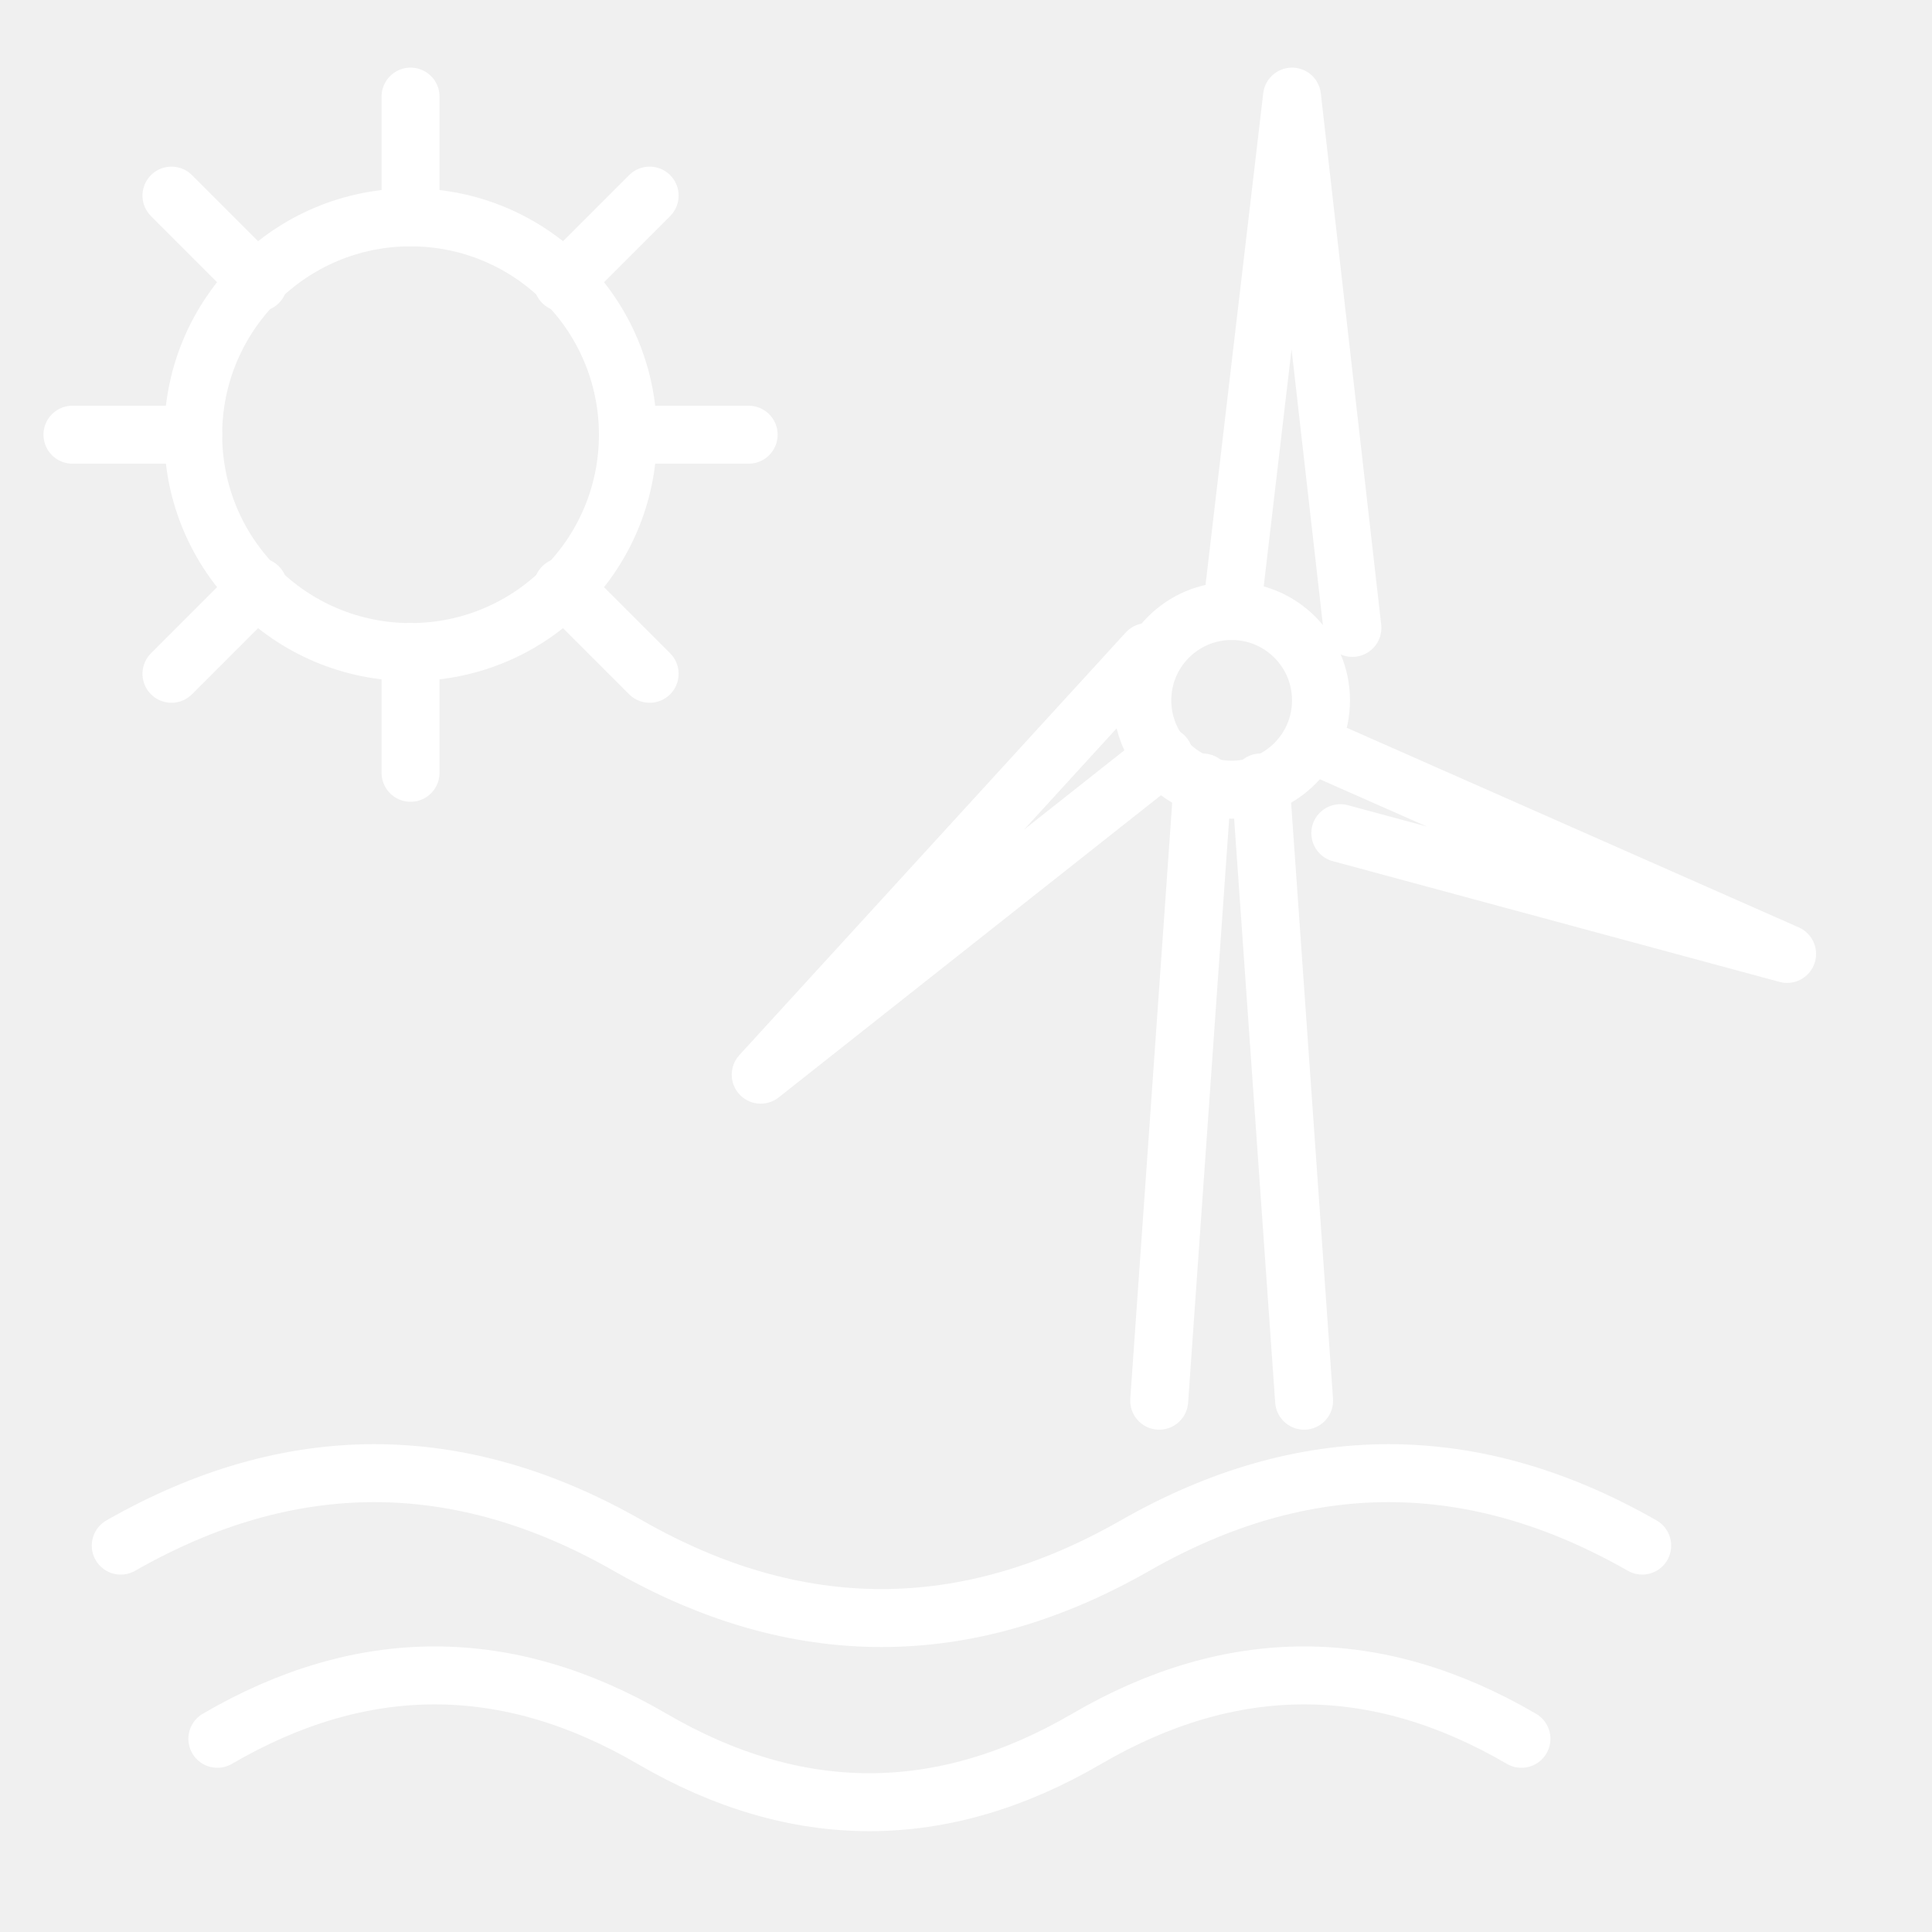
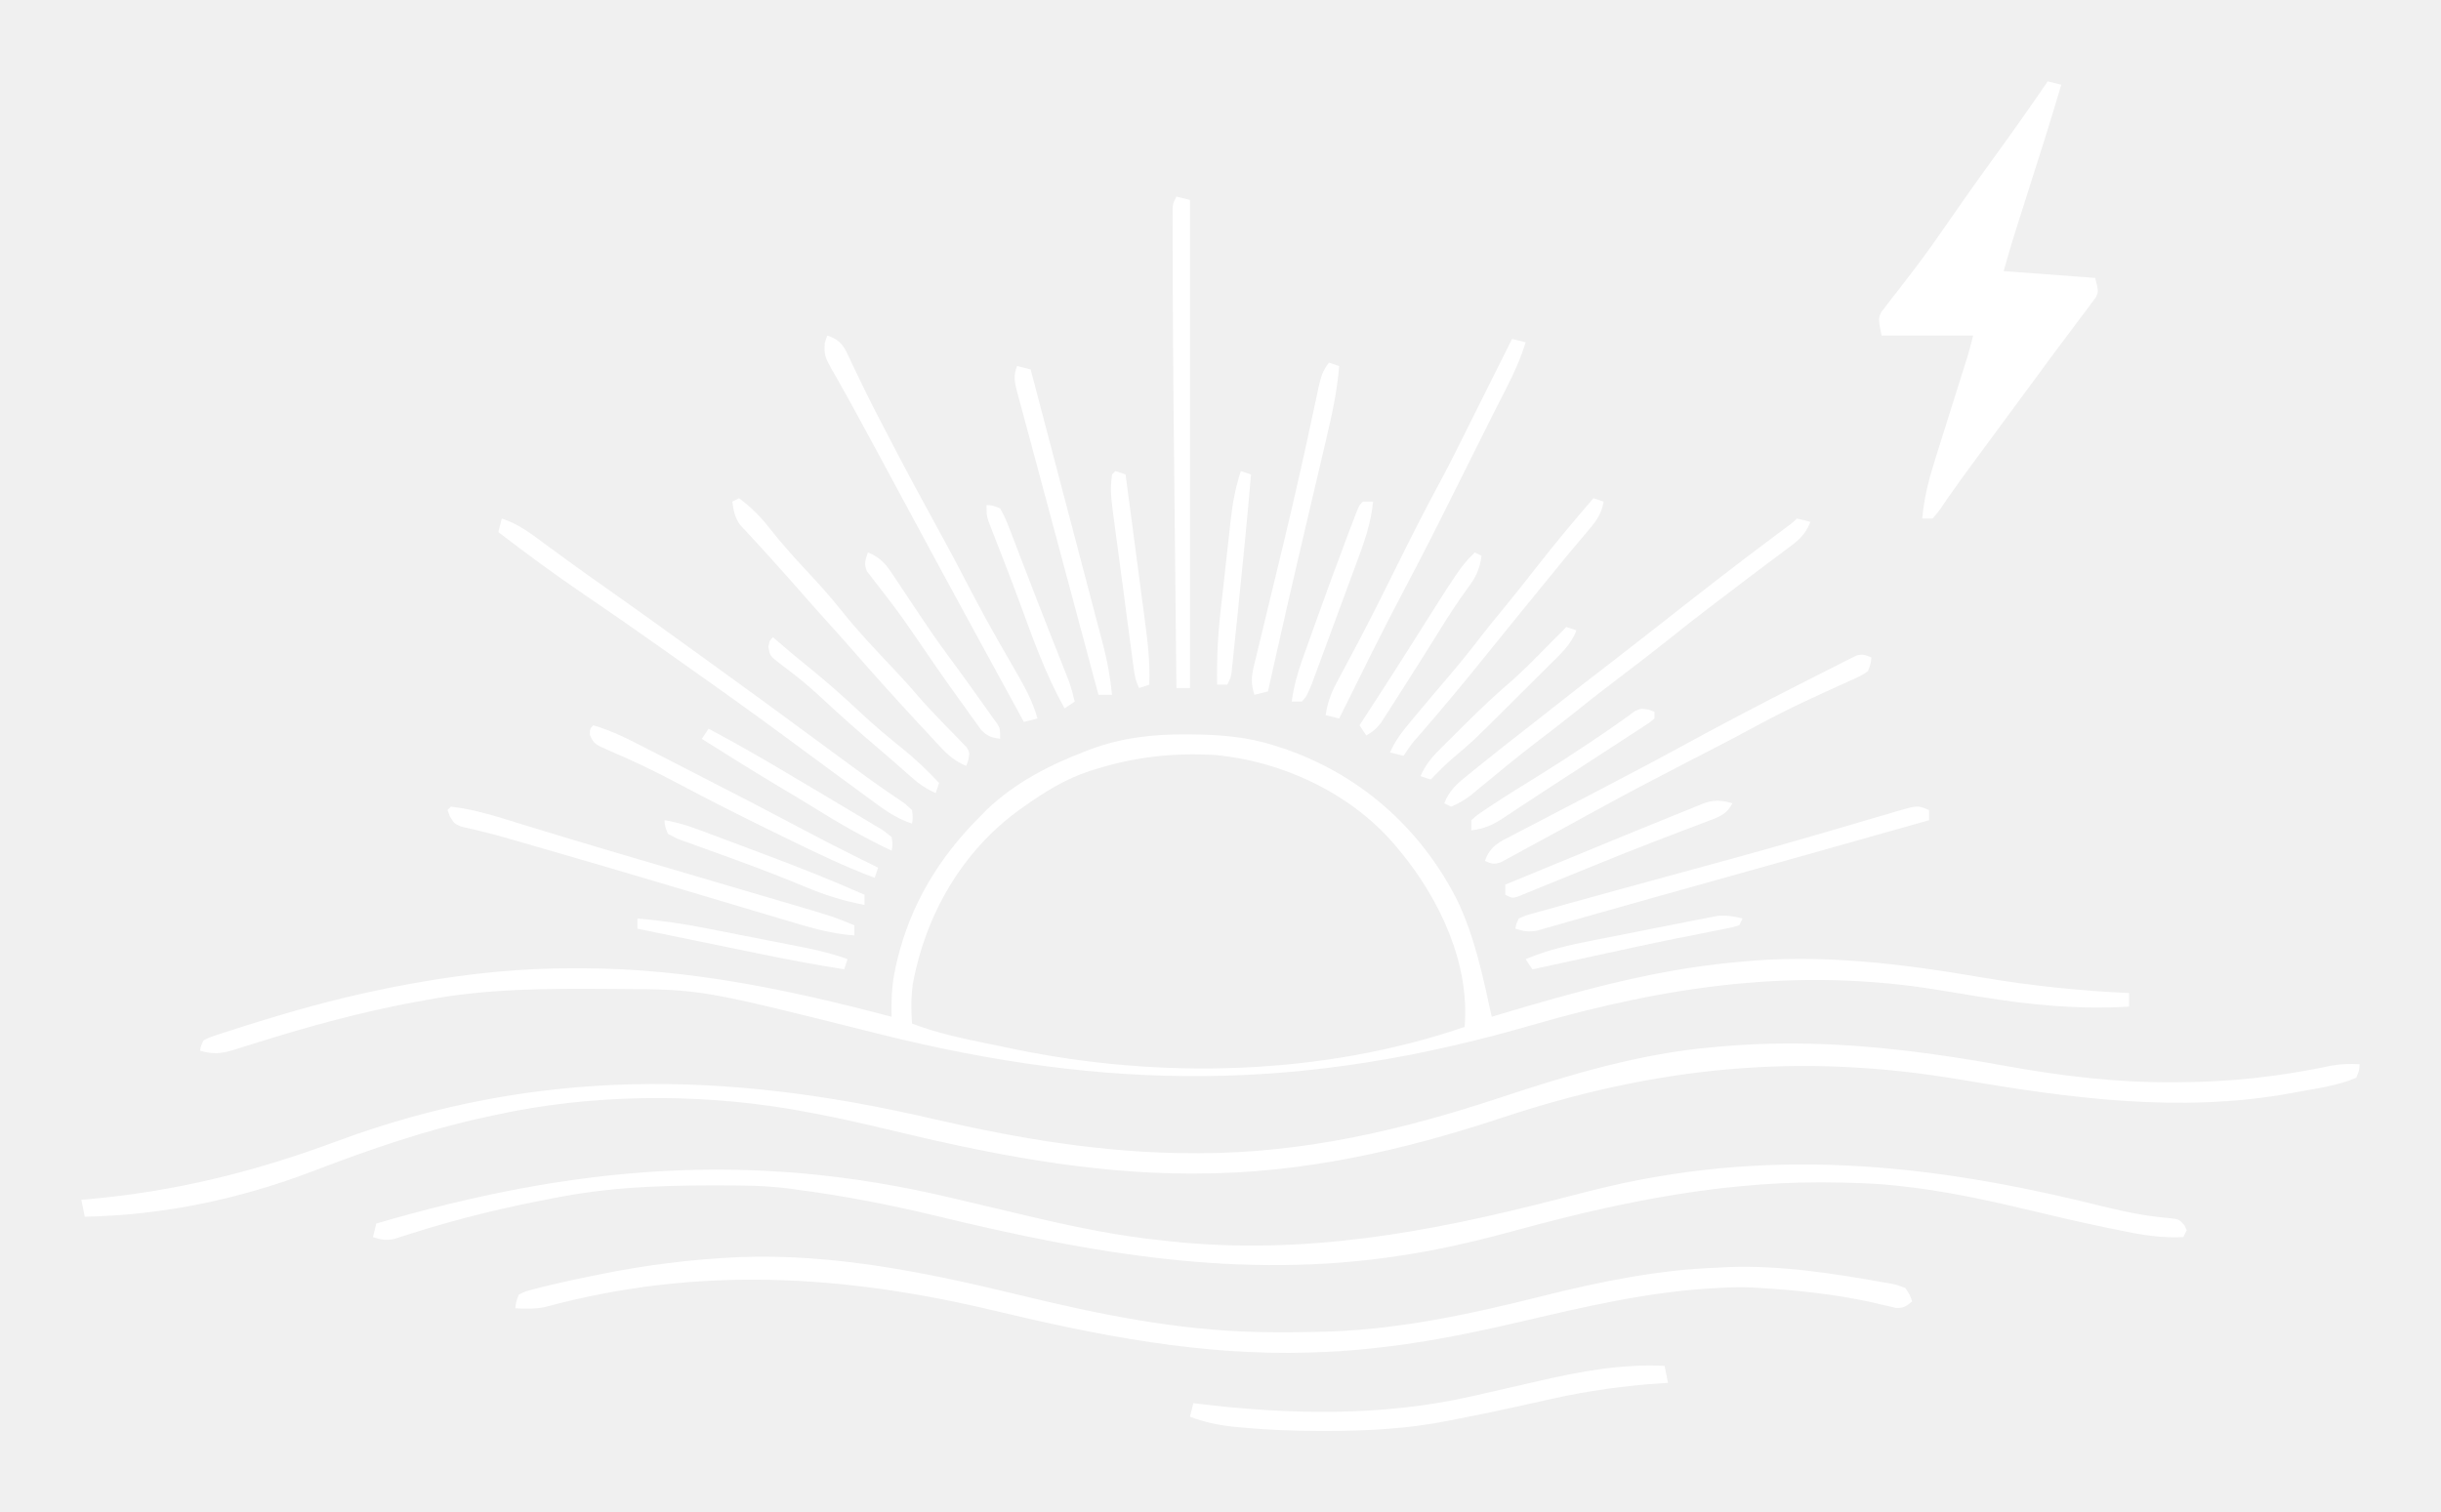
- <svg xmlns="http://www.w3.org/2000/svg" viewBox="10 10 80 80" role="img" aria-label="Sonne, Windrad und zwei Wellenlinien als Symbol für erneuerbare Energie">
-   <g fill="none" stroke="#ffffff" stroke-width="2.4" stroke-linecap="round" stroke-linejoin="round">
-     <circle cx="27" cy="28" r="9" />
-     <path d="M27 14v5M27 37v5M13 28h5M36 28h5M17.1 18.1l3.6 3.6M33.3 34.3l3.6 3.6M36.9 18.1l-3.6 3.6M20.7 34.3l-3.6 3.6" />
-     <circle cx="61" cy="39" r="3.7" />
-     <path d="M61 35.3L63.5 14 66 36M64.3 40.8L84 49.5 65.5 44.5M58.2 41.3L41.5 54.5 57.5 37" />
-     <path d="M59.8 42.4L58 68M62.2 42.4L64 68" />
-     <path d="M15 74c7-4 14-4 21 0s14 4 21 0 14-4 21 0M19 82c6-3.5 12-3.5 18 0s12 3.5 18 0 12-3.5 18 0" />
-   </g>
+ <svg xmlns="http://www.w3.org/2000/svg" version="1.1" width="720" height="446">
+   <path d="M0 0 C0.26 0 0.26 0 1.59 0.01 C10.1 0.06 18.11 0.69 26.25 3.31 C26.52 3.4 26.52 3.4 27.89 3.83 C50.87 11.36 69.1 27.32 80.02 48.82 C85.25 59.69 87.69 71.59 90.25 83.31 C90.95 83.1 91.65 82.89 92.38 82.67 C114.86 75.95 137.81 69.51 161.25 67.31 C161.78 67.26 162.31 67.2 162.86 67.15 C187.17 64.65 211.01 67.63 234.95 71.72 C249.36 74.17 263.66 75.63 278.25 76.31 C278.25 77.63 278.25 78.95 278.25 80.31 C263.35 81.21 249.22 79.83 234.5 77.44 C233.65 77.3 232.79 77.16 231.91 77.02 C228.57 76.48 225.22 75.93 221.88 75.38 C180.48 68.61 142.04 74.2 102.06 85.78 C34.3 105.41 -22.7 105.4 -91.05 88.23 C-142.82 75.24 -142.82 75.24 -167.07 75.11 C-167.5 75.11 -167.5 75.11 -169.66 75.09 C-187.9 74.97 -205.76 74.94 -223.75 78.31 C-224.8 78.5 -225.85 78.69 -226.9 78.88 C-243.14 81.86 -258.9 86.2 -274.64 91.15 C-275.35 91.37 -276.05 91.58 -276.77 91.81 C-278.09 92.21 -279.4 92.63 -280.71 93.05 C-284.42 94.19 -286.92 94.46 -290.75 93.31 C-290.49 91.91 -290.49 91.91 -289.75 90.31 C-288.12 89.44 -288.12 89.44 -285.97 88.73 C-285.16 88.46 -284.35 88.19 -283.52 87.92 C-282.63 87.63 -281.73 87.35 -280.81 87.06 C-279.88 86.76 -278.94 86.46 -277.98 86.15 C-274.91 85.17 -271.83 84.24 -268.75 83.31 C-268.24 83.16 -267.73 83.01 -267.2 82.85 C-254.34 79.01 -241.41 75.86 -228.19 73.5 C-227.63 73.4 -227.08 73.3 -226.51 73.2 C-210.95 70.44 -195.57 68.92 -179.75 69 C-178.95 69 -178.14 69 -177.32 69.01 C-146.35 69.14 -116.59 75.42 -86.75 83.31 C-86.76 82.81 -86.78 82.31 -86.79 81.8 C-86.86 77.24 -86.56 73.06 -85.56 68.62 C-85.5 68.33 -85.5 68.33 -85.15 66.81 C-81.22 50.23 -72.79 36.31 -60.75 24.31 C-60.07 23.62 -59.38 22.92 -58.68 22.2 C-50.32 14.23 -40.23 9.03 -29.5 4.94 C-28.88 4.7 -28.25 4.46 -27.61 4.21 C-18.53 0.94 -9.61 -0.07 0 0 Z M-26.75 10.31 C-27.25 10.47 -27.75 10.62 -28.27 10.78 C-35.44 13.09 -41.65 16.98 -47.75 21.31 C-48.21 21.64 -48.67 21.96 -49.15 22.3 C-65.95 34.46 -76.75 53.23 -80.49 73.53 C-81.07 77.48 -81.02 81.33 -80.75 85.31 C-73.18 88.21 -65.4 89.81 -57.48 91.42 C-55.28 91.87 -53.09 92.33 -50.89 92.79 C-7.46 101.81 40.03 100.72 82.25 86.31 C83.86 67.65 74.92 48.66 63.27 34.52 C62.93 34.12 62.6 33.72 62.25 33.31 C61.92 32.92 61.59 32.53 61.25 32.12 C48.3 17.17 28.24 7.86 8.71 6.08 C-3.59 5.35 -15.01 6.62 -26.75 10.31 Z " fill="#FFFFFF" transform="translate(349.75,216.6875)" />
+   <path d="M0 0 C16.39 2.95 32.32 4.95 48.99 4.88 C49.75 4.88 50.5 4.88 51.28 4.87 C66.77 4.84 81.42 3.17 96.59 -0.04 C99.4 -0.54 101.96 -0.59 104.8 -0.44 C104.68 1.44 104.68 1.44 103.8 3.56 C98.48 5.8 92.77 6.62 87.12 7.63 C86.65 7.71 86.65 7.71 84.3 8.15 C51.72 14.04 19.3 9.58 -12.94 4.1 C-60.45 -3.96 -102.7 0.28 -148.24 15.37 C-177.57 25.08 -207.16 31.79 -238.2 31.81 C-238.89 31.81 -239.59 31.82 -240.3 31.82 C-270.4 31.77 -299.48 25.99 -328.64 18.97 C-337.77 16.78 -346.88 14.73 -356.13 13.13 C-357.01 12.98 -357.88 12.82 -358.78 12.67 C-386.84 8.05 -417.41 8.44 -445.2 14.56 C-446.21 14.78 -447.22 15 -448.23 15.21 C-465.55 18.97 -482.08 24.68 -498.62 31.01 C-520.49 39.36 -542.73 44.05 -566.2 44.56 C-566.53 42.91 -566.86 41.26 -567.2 39.56 C-566.51 39.5 -565.82 39.45 -565.11 39.38 C-539.32 37.06 -516.22 31.33 -491.97 22.33 C-432.9 0.42 -376.88 1.55 -316.29 15.62 C-290.95 21.49 -265.58 25.79 -239.51 25.81 C-238.84 25.81 -238.17 25.82 -237.47 25.82 C-206.73 25.77 -177.74 19.05 -148.64 9.39 C-128.31 2.66 -107.63 -3.56 -86.2 -5.44 C-85.62 -5.49 -85.04 -5.55 -84.45 -5.6 C-55.86 -8.25 -28.1 -5.08 0 0 Z " fill="#FFFFFF" transform="translate(591.196,314.4358)" />
+   <path d="M0 0 C6.66 1.65 13.26 3.11 20.11 3.69 C23.72 4.05 23.72 4.05 25.34 5.91 C25.55 6.39 25.77 6.87 25.99 7.36 C25.66 8.02 25.33 8.68 24.99 9.36 C18.39 9.71 12.3 8.65 5.87 7.3 C4.78 7.08 3.69 6.85 2.61 6.63 C-5.43 4.98 -13.41 3.1 -21.39 1.19 C-33.54 -1.71 -45.58 -4.27 -58.01 -5.64 C-58.63 -5.71 -59.25 -5.78 -59.89 -5.85 C-64.26 -6.3 -68.62 -6.52 -73.01 -6.64 C-73.89 -6.67 -74.76 -6.7 -75.67 -6.72 C-108.22 -7.59 -139.2 -1.51 -170.5 7.01 C-181.26 9.94 -191.98 12.6 -203.01 14.36 C-203.92 14.51 -204.84 14.66 -205.78 14.81 C-252.87 22.1 -297.06 14.18 -342.71 3.14 C-356.4 -0.16 -370.04 -2.83 -384.01 -4.64 C-384.6 -4.73 -385.2 -4.81 -385.81 -4.9 C-390.57 -5.54 -395.24 -5.81 -400.04 -5.84 C-400.41 -5.85 -400.41 -5.85 -402.3 -5.87 C-419.43 -5.99 -436.12 -5.77 -453.01 -2.64 C-453.55 -2.54 -454.09 -2.44 -454.64 -2.34 C-469.18 0.37 -483.46 3.77 -497.55 8.26 C-498.47 8.55 -499.4 8.84 -500.35 9.14 C-501.16 9.4 -501.97 9.66 -502.8 9.93 C-505.23 10.4 -506.68 10.14 -509.01 9.36 C-508.68 8.04 -508.35 6.72 -508.01 5.36 C-449.77 -11.69 -397.53 -16.35 -338.04 -2.13 C-330.74 -0.38 -323.44 1.34 -316.13 3.05 C-315.29 3.24 -314.45 3.44 -313.58 3.65 C-301.11 6.55 -288.76 9.09 -276.01 10.36 C-275.23 10.45 -274.46 10.54 -273.66 10.63 C-234.48 14.78 -197.59 7.99 -159.88 -1.73 C-157.16 -2.43 -154.43 -3.13 -151.7 -3.83 C-151.03 -4 -150.36 -4.17 -149.67 -4.34 C-98.43 -17.35 -50.64 -12.59 0 0 Z " fill="#FFFFFF" transform="translate(619.0093,355.6407)" />
+   <path d="M0 0 C1.32 0.33 2.64 0.66 4 1 C0.88 11.65 -2.53 22.21 -5.89 32.79 C-6.69 35.31 -7.49 37.83 -8.29 40.36 C-8.53 41.12 -8.77 41.88 -9.02 42.67 C-9.25 43.4 -9.48 44.13 -9.72 44.88 C-9.82 45.19 -9.82 45.19 -10.32 46.78 C-11.26 49.84 -12.12 52.92 -13 56 C-4.09 56.66 4.82 57.32 14 58 C15 62 15 62 14.14 63.8 C13.68 64.42 13.22 65.03 12.75 65.66 C12.49 66.01 12.49 66.01 11.18 67.78 C10.89 68.16 10.89 68.16 9.44 70.06 C8.54 71.27 7.64 72.48 6.74 73.7 C5.79 74.96 4.84 76.22 3.89 77.48 C1.5 80.66 -0.86 83.88 -3.21 87.09 C-5.54 90.26 -7.87 93.41 -10.21 96.57 C-12.66 99.89 -15.11 103.22 -17.56 106.54 C-18.75 108.16 -19.95 109.78 -21.15 111.4 C-23.65 114.78 -26.14 118.18 -28.55 121.64 C-28.92 122.16 -29.29 122.69 -29.67 123.23 C-30.32 124.17 -30.97 125.11 -31.6 126.06 C-32.45 127.26 -32.45 127.26 -34 129 C-34.99 129 -35.98 129 -37 129 C-36.48 122.77 -34.99 117.11 -33.09 111.17 C-32.81 110.26 -32.52 109.35 -32.23 108.41 C-31.48 106.01 -30.72 103.61 -29.96 101.21 C-28.89 97.83 -27.83 94.44 -26.77 91.05 C-26.2 89.25 -25.64 87.45 -25.07 85.65 C-24.81 84.84 -24.56 84.02 -24.29 83.18 C-24.07 82.47 -23.84 81.76 -23.61 81.02 C-23.01 79.03 -22.5 77.02 -22 75 C-30.91 75 -39.82 75 -49 75 C-50 70 -50 70 -49.05 68.01 C-48.8 67.68 -48.8 67.68 -47.53 66.06 C-46.96 65.32 -46.4 64.58 -45.82 63.82 C-45.52 63.43 -45.21 63.05 -44.89 62.65 C-43.58 60.99 -42.31 59.31 -41.03 57.62 C-40.36 56.74 -39.69 55.86 -39.01 54.99 C-35.51 50.4 -32.22 45.68 -28.94 40.94 C-27.78 39.27 -26.62 37.6 -25.45 35.93 C-25.17 35.52 -24.88 35.11 -24.59 34.69 C-21.51 30.28 -18.35 25.92 -15.19 21.56 C-10.02 14.44 -4.96 7.26 0 0 Z " fill="#FFFFFF" transform="translate(604,24)" />
+   <path d="M0 0 C27.97 -1.09 55.43 4.55 82.45 11.11 C105.75 16.77 128.99 21.59 153.05 22.09 C153.66 22.1 154.26 22.12 154.88 22.13 C158.6 22.21 162.32 22.21 166.04 22.13 C167.41 22.1 168.79 22.08 170.17 22.06 C192.88 21.77 215.01 17.02 236.96 11.5 C254 7.22 271.43 3.67 289.05 3.09 C290.03 3.04 291.01 2.98 292.02 2.93 C307.23 2.37 323.1 4.83 338.05 7.52 C338.65 7.62 339.25 7.72 339.86 7.82 C341.49 8.15 341.49 8.15 344.05 9.09 C345.43 11.18 345.43 11.18 346.05 13.09 C344.34 14.5 343.49 15.11 341.22 14.98 C340.54 14.81 339.86 14.65 339.16 14.48 C338.38 14.3 337.6 14.12 336.79 13.94 C335.95 13.74 335.11 13.54 334.24 13.34 C323.24 10.93 312.28 9.77 301.05 9.09 C300.76 9.07 300.76 9.07 299.26 8.98 C295.84 8.8 292.46 8.88 289.05 9.09 C288.37 9.12 287.69 9.16 286.99 9.2 C267.98 10.3 249.59 14.61 231.11 18.93 C215.79 22.5 200.74 25.59 185.05 27.09 C184.34 27.16 183.63 27.23 182.9 27.3 C178.62 27.69 174.35 27.95 170.05 28.09 C169.44 28.11 168.84 28.13 168.21 28.15 C136.55 29.13 106.16 23.16 75.55 15.84 C30.72 5.13 -12.29 2.56 -57.12 14.71 C-60.06 15.32 -62.96 15.25 -65.95 15.09 C-65.72 13.19 -65.72 13.19 -64.95 11.09 C-63.08 10.13 -63.08 10.13 -60.62 9.5 C-59.71 9.26 -58.81 9.02 -57.87 8.77 C-56.9 8.54 -55.92 8.31 -54.95 8.09 C-54.01 7.87 -53.07 7.65 -52.1 7.42 C-49.14 6.75 -46.17 6.13 -43.2 5.52 C-42.67 5.42 -42.15 5.31 -41.61 5.2 C-27.74 2.36 -14.14 0.63 0 0 Z " fill="#FFFFFF" transform="translate(217.9482,370.9131)" />
+   <path d="M0 0 C0.33 1.65 0.66 3.3 1 5 C0.76 5.01 0.76 5.01 -0.48 5.09 C-11.79 5.82 -22.64 7.35 -33.69 9.81 C-34.27 9.94 -34.86 10.07 -35.46 10.21 C-37.85 10.74 -40.24 11.27 -42.62 11.81 C-48.49 13.12 -54.38 14.34 -60.29 15.49 C-61.36 15.7 -62.44 15.91 -63.51 16.13 C-75.64 18.58 -87.71 19.21 -100.06 19.19 C-100.35 19.19 -100.35 19.19 -101.81 19.19 C-109.68 19.18 -117.47 18.9 -125.31 18.12 C-126.11 18.05 -126.91 17.97 -127.73 17.89 C-132.07 17.4 -135.91 16.55 -140 15 C-139.67 13.68 -139.34 12.36 -139 11 C-138.52 11.06 -138.04 11.12 -137.55 11.18 C-110.81 14.42 -83.36 14.97 -57 9 C-56.7 8.93 -56.7 8.93 -55.18 8.59 C-49.13 7.23 -43.08 5.84 -37.04 4.44 C-24.85 1.63 -12.57 -0.64 0 0 Z " fill="#FFFFFF" transform="translate(491,403)" />
+   <path d="M0 0 C5.09 1.62 8.99 4.72 13.25 7.88 C14.46 8.76 15.67 9.64 16.88 10.53 C17.7 11.13 18.53 11.74 19.35 12.34 C23.37 15.28 27.43 18.14 31.5 21 C39.63 26.72 47.69 32.53 55.74 38.36 C57.98 39.99 60.22 41.6 62.47 43.22 C72.62 50.53 82.7 57.92 92.76 65.35 C95.54 67.4 98.32 69.44 101.11 71.49 C102.35 72.4 103.59 73.31 104.83 74.22 C107.65 76.3 110.48 78.34 113.37 80.32 C113.89 80.68 114.41 81.04 114.95 81.41 C115.91 82.07 116.88 82.73 117.85 83.36 C119.12 84.25 119.12 84.25 121 86 C121.29 88.22 121.29 88.22 121 90 C115.96 88.38 112.1 85.37 107.88 82.25 C107.09 81.68 106.31 81.11 105.51 80.52 C103.42 79 101.35 77.47 99.27 75.94 C98.01 75.01 96.74 74.08 95.48 73.15 C91.41 70.15 87.33 67.15 83.26 64.14 C73.34 56.82 63.3 49.66 53.21 42.56 C51.07 41.05 48.93 39.54 46.8 38.02 C39.39 32.77 31.95 27.59 24.44 22.5 C15.75 16.6 7.33 10.39 -1 4 C-0.67 2.68 -0.34 1.36 0 0 Z " fill="#FFFFFF" transform="translate(148,153)" />
+   <path d="M0 0 C0.66 0.16 0.66 0.16 4 1 C4 48.52 4 96.04 4 145 C2.68 145 1.36 145 0 145 C-0.13 132.41 -0.26 119.82 -0.39 107.23 C-0.45 101.38 -0.51 95.52 -0.57 89.67 C-0.81 67.11 -1.05 44.55 -1.09 21.99 C-1.09 20.2 -1.1 18.4 -1.1 16.61 C-1.11 14.16 -1.12 11.72 -1.12 9.28 C-1.12 8.56 -1.12 7.85 -1.13 7.11 C-1.12 6.46 -1.12 5.81 -1.12 5.14 C-1.12 4.58 -1.12 4.02 -1.12 3.44 C-1 2 -1 2 0 0 Z " fill="#FFFFFF" transform="translate(347,58)" />
+   <path d="M0 0 C2.95 0.97 4.28 2.14 5.68 4.82 C6.28 6.06 6.86 7.31 7.44 8.56 C8.14 10.02 8.84 11.48 9.54 12.93 C9.93 13.74 10.32 14.54 10.72 15.37 C13.14 20.34 15.7 25.23 18.25 30.12 C18.39 30.39 18.39 30.39 19.09 31.74 C23.52 40.25 28.07 48.7 32.69 57.11 C36.26 63.6 39.71 70.15 43.12 76.72 C45.48 81.22 47.92 85.67 50.44 90.09 C50.74 90.6 51.03 91.12 51.34 91.66 C52.79 94.2 54.24 96.73 55.71 99.26 C58.29 103.74 60.66 107.99 62 113 C61.34 113.16 61.34 113.16 58 114 C57.27 112.65 56.53 111.31 55.8 109.96 C55.56 109.53 55.33 109.1 55.09 108.66 C53.76 106.23 52.43 103.79 51.1 101.36 C48.41 96.42 45.72 91.49 43.02 86.55 C37.07 75.67 31.17 64.76 25.29 53.84 C21.81 47.35 18.31 40.87 14.8 34.39 C13.7 32.37 12.6 30.34 11.5 28.31 C9.16 23.97 6.81 19.64 4.38 15.34 C3.99 14.65 3.6 13.96 3.21 13.25 C2.51 12.01 1.81 10.78 1.09 9.55 C-0.49 6.68 -1.05 5.47 -0.7 2.11 C-0.58 1.76 -0.58 1.76 0 0 Z " fill="#FFFFFF" transform="translate(244,99)" />
+   <path d="M0 0 C2.06 0.44 2.06 0.44 4 1 C2.45 5.01 0.04 6.8 -3.31 9.25 C-4.48 10.13 -5.65 11.01 -6.82 11.88 C-7.48 12.37 -8.13 12.86 -8.81 13.36 C-12.66 16.24 -16.49 19.16 -20.32 22.08 C-21.65 23.09 -22.98 24.1 -24.31 25.11 C-29.05 28.71 -33.73 32.37 -38.37 36.1 C-42.36 39.3 -46.42 42.41 -50.5 45.5 C-55.12 49.02 -59.73 52.54 -64.25 56.19 C-68.36 59.51 -72.54 62.72 -76.74 65.92 C-82.14 70.06 -87.39 74.36 -92.62 78.71 C-93.26 79.24 -93.9 79.77 -94.57 80.31 C-95.13 80.78 -95.7 81.25 -96.28 81.74 C-98.13 83.1 -99.87 84.14 -102 85 C-102.66 84.67 -103.32 84.34 -104 84 C-102.44 80.03 -99.99 78.02 -96.75 75.44 C-96.49 75.22 -96.49 75.22 -95.15 74.13 C-89.42 69.48 -83.61 64.93 -77.79 60.4 C-76.01 59.01 -74.23 57.61 -72.46 56.21 C-66.3 51.35 -60.11 46.53 -53.88 41.76 C-50.01 38.78 -46.15 35.77 -42.31 32.75 C-30.25 23.26 -18.17 13.8 -5.86 4.64 C-5.24 4.18 -4.61 3.71 -3.96 3.23 C-3.69 3.03 -3.69 3.03 -2.3 1.99 C-1 1 -1 1 0 0 Z " fill="#FFFFFF" transform="translate(530,153)" />
+   <path d="M0 0 C-0.22 1.85 -0.22 1.85 -1 4 C-2.92 5.31 -2.92 5.31 -5.46 6.45 C-5.69 6.55 -5.69 6.55 -6.85 7.08 C-7.83 7.54 -8.82 7.99 -9.82 8.43 C-12.48 9.62 -15.12 10.85 -17.76 12.08 C-18.29 12.33 -18.83 12.58 -19.38 12.83 C-24.08 15.01 -28.68 17.37 -33.25 19.81 C-34.79 20.63 -36.33 21.46 -37.87 22.28 C-38.68 22.71 -39.49 23.14 -40.32 23.59 C-43.34 25.19 -46.37 26.75 -49.41 28.32 C-49.97 28.61 -50.53 28.89 -51.11 29.19 C-52.26 29.79 -53.41 30.38 -54.57 30.97 C-63.6 35.63 -72.59 40.36 -81.5 45.25 C-82.39 45.74 -83.28 46.23 -84.17 46.71 C-91.52 50.74 -91.52 50.74 -93.36 51.75 C-96.46 53.45 -99.57 55.13 -102.69 56.81 C-103.48 57.25 -104.28 57.69 -105.1 58.14 C-105.84 58.54 -106.57 58.93 -107.32 59.33 C-107.96 59.68 -108.6 60.03 -109.26 60.39 C-111.29 61.1 -112.09 60.91 -114 60 C-112.49 55.65 -109.79 54.43 -105.91 52.46 C-105.3 52.14 -104.69 51.82 -104.06 51.48 C-102.06 50.44 -100.06 49.41 -98.06 48.38 C-96.68 47.65 -95.29 46.93 -93.91 46.2 C-90.54 44.43 -87.16 42.67 -83.77 40.92 C-80.65 39.3 -77.54 37.66 -74.42 36.02 C-72.96 35.25 -71.5 34.48 -70.03 33.71 C-65.75 31.47 -61.5 29.19 -57.26 26.88 C-45.22 20.32 -33.11 13.92 -20.87 7.73 C-19.34 6.95 -17.8 6.17 -16.27 5.39 C-14.12 4.29 -11.97 3.21 -9.82 2.13 C-9.17 1.8 -8.53 1.46 -7.86 1.12 C-7.26 0.83 -6.66 0.53 -6.05 0.22 C-5.53 -0.04 -5.01 -0.3 -4.48 -0.57 C-2.64 -1.11 -1.72 -0.76 0 0 Z " fill="#FFFFFF" transform="translate(552,194)" />
+   <path d="M0 0 C1.32 0.33 2.64 0.66 4 1 C2.56 5.73 0.63 9.98 -1.62 14.38 C-2.35 15.81 -3.08 17.24 -3.8 18.68 C-4.17 19.4 -4.54 20.13 -4.92 20.87 C-6.55 24.08 -8.15 27.29 -9.75 30.5 C-10.41 31.83 -11.08 33.15 -11.74 34.48 C-13.19 37.38 -14.64 40.28 -16.08 43.19 C-21.27 53.63 -26.5 64.02 -31.98 74.31 C-38.56 86.75 -44.74 99.4 -51 112 C-52.32 111.67 -53.64 111.34 -55 111 C-54.42 107.46 -53.5 104.69 -51.8 101.54 C-51.34 100.67 -50.88 99.8 -50.41 98.91 C-50.28 98.68 -50.28 98.68 -49.65 97.51 C-48.29 94.97 -46.95 92.43 -45.6 89.88 C-45.31 89.33 -45.03 88.79 -44.73 88.23 C-41.12 81.37 -37.69 74.43 -34.25 67.5 C-30.15 59.25 -26.03 51.03 -21.64 42.93 C-18.28 36.72 -15.16 30.39 -12.02 24.06 C-10.25 20.49 -8.47 16.93 -6.69 13.38 C-6.05 12.09 -5.4 10.81 -4.76 9.52 C-3.17 6.35 -1.59 3.17 0 0 Z " fill="#FFFFFF" transform="translate(446,100)" />
+   <path d="M0 0 C0 0.99 0 1.98 0 3 C-23.68 9.69 -47.36 16.37 -71.05 22.98 C-71.58 23.13 -72.1 23.28 -72.64 23.43 C-76.91 24.62 -76.91 24.62 -78.87 25.16 C-84.68 26.79 -90.48 28.42 -96.28 30.08 C-99.03 30.86 -101.78 31.64 -104.53 32.41 C-105.74 32.76 -106.96 33.11 -108.17 33.46 C-109.78 33.93 -111.4 34.39 -113.02 34.84 C-113.9 35.09 -114.77 35.34 -115.68 35.6 C-118.14 36.02 -119.65 35.8 -122 35 C-121.78 33.6 -121.78 33.6 -121 32 C-119.07 31.12 -119.07 31.12 -116.51 30.41 C-116.04 30.28 -115.58 30.15 -115.1 30.01 C-113.56 29.57 -112.01 29.15 -110.46 28.73 C-109.37 28.43 -108.28 28.12 -107.19 27.81 C-104.35 27.01 -101.51 26.23 -98.67 25.46 C-96.58 24.88 -94.49 24.31 -92.4 23.73 C-86.35 22.05 -80.28 20.39 -74.22 18.75 C-69.24 17.39 -64.26 16.03 -59.29 14.67 C-58.73 14.52 -58.18 14.37 -57.61 14.21 C-49.55 12 -41.52 9.73 -33.5 7.39 C-32.51 7.1 -31.52 6.82 -30.53 6.53 C-25.92 5.19 -21.3 3.84 -16.7 2.47 C-15.06 1.99 -13.42 1.51 -11.79 1.04 C-11.05 0.81 -10.31 0.59 -9.55 0.36 C-3.41 -1.41 -3.41 -1.41 0 0 Z " fill="#FFFFFF" transform="translate(569,239)" />
+   <path d="M0 0 C7.32 0.81 14.46 3.22 21.46 5.37 C24.76 6.39 28.06 7.38 31.36 8.38 C32.05 8.6 32.75 8.81 33.47 9.03 C40.92 11.29 48.39 13.49 55.86 15.69 C58.18 16.37 60.5 17.05 62.82 17.73 C69.12 19.59 75.41 21.45 81.71 23.3 C85.64 24.45 89.57 25.61 93.5 26.77 C94.98 27.2 96.45 27.64 97.92 28.07 C112.48 32.34 112.48 32.34 119 35 C119 35.99 119 36.98 119 38 C111.79 37.5 105.09 35.43 98.21 33.35 C96.96 32.98 95.7 32.61 94.45 32.23 C91.8 31.45 89.14 30.65 86.49 29.86 C82.35 28.62 78.21 27.39 74.07 26.16 C72.69 25.74 71.3 25.33 69.92 24.92 C69.24 24.72 68.55 24.52 67.85 24.31 C65.78 23.69 63.72 23.08 61.65 22.46 C50.41 19.11 39.15 15.82 27.88 12.56 C27.12 12.34 26.37 12.13 25.59 11.9 C24.15 11.48 22.71 11.07 21.27 10.65 C19.95 10.27 18.64 9.89 17.32 9.51 C14.44 8.67 11.57 7.88 8.65 7.19 C8.14 7.07 7.63 6.94 7.1 6.82 C5.75 6.49 4.4 6.19 3.04 5.89 C1 5 1 5 -0.29 2.91 C-0.41 2.59 -0.41 2.59 -1 1 C-0.67 0.67 -0.34 0.34 0 0 Z " fill="#FFFFFF" transform="translate(133,238)" />
+   <path d="M0 0 C3.58 2.69 6.33 5.41 9.06 8.94 C12.53 13.3 16.18 17.43 20 21.5 C23.61 25.35 27.09 29.24 30.38 33.38 C35.18 39.41 40.49 44.96 45.78 50.57 C48.65 53.61 51.42 56.71 54.13 59.9 C55.75 61.72 57.42 63.48 59.12 65.23 C59.67 65.81 60.23 66.39 60.8 66.98 C61.92 68.14 63.04 69.29 64.18 70.43 C64.69 70.97 65.19 71.5 65.72 72.05 C66.18 72.52 66.65 72.99 67.12 73.48 C68 75 68 75 67.64 77.18 C67.43 77.78 67.22 78.38 67 79 C63.81 77.6 61.79 75.98 59.43 73.44 C58.76 72.73 58.1 72.02 57.42 71.29 C56.71 70.52 56.01 69.76 55.31 69 C54.59 68.22 53.87 67.45 53.14 66.67 C46.24 59.24 39.47 51.71 32.81 44.06 C30.73 41.69 28.62 39.34 26.5 37 C23.24 33.38 20.01 29.74 16.81 26.06 C15.11 24.12 13.39 22.2 11.66 20.29 C10.89 19.43 10.12 18.58 9.35 17.72 C7.56 15.72 5.75 13.73 3.91 11.76 C3.28 11.08 2.65 10.39 2 9.69 C1.44 9.09 0.89 8.5 0.31 7.89 C-1.26 5.62 -1.63 3.71 -2 1 C-1.34 0.67 -0.68 0.34 0 0 Z " fill="#FFFFFF" transform="translate(218,147)" />
+   <path d="M0 0 C0.66 0.17 0.66 0.17 4 1 C6.99 12.33 9.97 23.67 12.94 35.01 C14.33 40.27 15.71 45.54 17.1 50.8 C18.31 55.39 19.52 59.98 20.72 64.57 C21.35 67 21.99 69.43 22.63 71.86 C23.35 74.57 24.06 77.29 24.78 80.01 C24.99 80.81 25.2 81.6 25.42 82.42 C26.67 87.26 27.51 92.02 28 97 C26.68 97 25.36 97 24 97 C20.16 82.68 16.32 68.36 12.49 54.04 C10.63 47.09 8.77 40.13 6.89 33.18 C5.81 29.16 4.73 25.14 3.65 21.12 C3.22 19.5 2.78 17.89 2.34 16.27 C1.74 14.06 1.15 11.85 0.56 9.64 C0.39 9 0.21 8.36 0.03 7.7 C-0.75 4.73 -1.16 2.85 0 0 Z " fill="#FFFFFF" transform="translate(300,108)" />
+   <path d="M0 0 C0.99 0.33 1.98 0.66 3 1 C2.42 8.18 0.97 15.05 -0.7 22.04 C-0.97 23.2 -1.24 24.36 -1.51 25.52 C-2.08 27.96 -2.66 30.41 -3.23 32.85 C-4.13 36.64 -5.02 40.44 -5.91 44.23 C-6.05 44.86 -6.2 45.48 -6.35 46.13 C-6.65 47.39 -6.94 48.65 -7.24 49.91 C-7.67 51.78 -8.11 53.66 -8.55 55.53 C-10.85 65.34 -13.11 75.17 -15.31 85 C-15.46 85.64 -15.6 86.29 -15.75 86.95 C-16.5 90.3 -17.25 93.65 -18 97 C-18.66 97.16 -18.66 97.16 -22 98 C-23.11 94.66 -22.87 92.47 -22.05 89.07 C-21.93 88.59 -21.82 88.11 -21.7 87.61 C-21.32 86.02 -20.93 84.43 -20.54 82.84 C-20.26 81.71 -19.99 80.58 -19.72 79.45 C-19.14 77.05 -18.56 74.64 -17.98 72.24 C-16.6 66.62 -15.25 60.99 -13.9 55.36 C-13.6 54.11 -13.3 52.85 -13 51.6 C-9.94 38.86 -7.08 26.09 -4.36 13.28 C-4.07 11.93 -3.78 10.58 -3.49 9.23 C-3.36 8.64 -3.24 8.04 -3.11 7.42 C-2.49 4.57 -1.87 2.28 0 0 Z " fill="#FFFFFF" transform="translate(392,107)" />
+   <path d="M0 0 C0.99 0.33 1.98 0.66 3 1 C2.43 4.85 0.46 7.2 -2 10.06 C-2.83 11.05 -3.66 12.04 -4.48 13.02 C-4.91 13.52 -5.33 14.02 -5.76 14.53 C-7.62 16.73 -9.43 18.96 -11.25 21.19 C-12 22.1 -12.75 23.02 -13.5 23.94 C-16.42 27.52 -19.34 31.1 -22.25 34.69 C-22.8 35.36 -23.35 36.04 -23.92 36.74 C-26.72 40.19 -29.51 43.63 -32.3 47.09 C-38.16 54.35 -44.09 61.53 -50.22 68.57 C-50.69 69.11 -51.15 69.65 -51.64 70.21 C-51.84 70.44 -51.84 70.44 -52.88 71.63 C-54.02 73.03 -55.02 74.48 -56 76 C-57.32 75.67 -58.64 75.34 -60 75 C-58.49 71.61 -56.43 68.89 -54.06 66.06 C-53.67 65.59 -53.28 65.12 -52.88 64.63 C-49.27 60.29 -45.61 56 -41.95 51.7 C-38.77 47.95 -35.72 44.13 -32.73 40.22 C-30.78 37.71 -28.77 35.26 -26.75 32.81 C-23.31 28.64 -19.95 24.4 -16.62 20.12 C-11.27 13.26 -5.68 6.6 0 0 Z " fill="#FFFFFF" transform="translate(470,147)" />
+   <path d="M0 0 C5.62 1.63 10.65 4.23 15.83 6.91 C16.79 7.4 17.75 7.89 18.71 8.38 C20.72 9.41 22.73 10.45 24.74 11.48 C27.27 12.78 29.79 14.08 32.31 15.37 C42.41 20.54 52.47 25.75 62.48 31.07 C67.31 33.64 72.16 36.14 77.06 38.56 C77.75 38.9 78.44 39.24 79.14 39.6 C80.76 40.4 82.38 41.2 84 42 C83.67 42.99 83.34 43.98 83 45 C74.18 41.7 65.77 37.63 57.31 33.5 C56.59 33.15 55.86 32.8 55.12 32.43 C44.9 27.47 34.77 22.37 24.75 17.04 C18.28 13.6 11.71 10.44 4.96 7.58 C0.23 5.49 0.23 5.49 -1.01 2.84 C-1 1 -1 1 0 0 Z " fill="#FFFFFF" transform="translate(175,214)" />
+   <path d="M0 0 C-1.59 3.18 -3.91 4.04 -7.09 5.21 C-7.61 5.41 -8.14 5.61 -8.68 5.82 C-10.43 6.49 -12.18 7.15 -13.94 7.81 C-16.47 8.78 -18.99 9.75 -21.52 10.72 C-21.85 10.85 -21.85 10.85 -23.55 11.5 C-28.92 13.56 -34.25 15.7 -39.57 17.87 C-40.37 18.19 -41.17 18.52 -41.99 18.85 C-48.34 21.43 -48.34 21.43 -51.49 22.72 C-53.7 23.63 -55.92 24.53 -58.13 25.42 C-58.8 25.7 -59.47 25.97 -60.15 26.26 C-60.76 26.5 -61.37 26.75 -62 27 C-62.54 27.22 -63.07 27.44 -63.62 27.66 C-65 28 -65 28 -67 27 C-67 26.01 -67 25.02 -67 24 C-56.44 19.62 -45.87 15.27 -35.29 10.94 C-33.1 10.04 -30.91 9.14 -28.72 8.24 C-25.48 6.91 -22.24 5.6 -18.99 4.29 C-17.79 3.81 -16.6 3.32 -15.41 2.83 C-13.75 2.14 -12.08 1.48 -10.42 0.82 C-9.94 0.62 -9.46 0.41 -8.97 0.21 C-5.64 -1.09 -3.41 -0.97 0 0 Z " fill="#FFFFFF" transform="translate(511,237)" />
+   <path d="M0 0 C0.38 0.33 0.76 0.66 1.14 1 C3.88 3.36 6.63 5.72 9.46 7.98 C15.24 12.62 20.74 17.47 26.15 22.55 C30.05 26.18 34.07 29.57 38.23 32.9 C42.1 36.01 45.59 39.38 49 43 C48.67 43.99 48.34 44.98 48 46 C45.13 44.69 42.95 43.24 40.62 41.12 C37.47 38.3 34.28 35.52 31.05 32.78 C25.37 27.95 19.8 23.04 14.36 17.95 C11.91 15.68 9.43 13.51 6.81 11.45 C6.3 11.05 5.78 10.65 5.25 10.23 C4.28 9.47 3.29 8.73 2.3 7.99 C-0.92 5.5 -0.92 5.5 -1.36 2.81 C-1 1 -1 1 0 0 Z " fill="#FFFFFF" transform="translate(228,188)" />
+   <path d="M0 0 C3.61 1.43 5.34 3.45 7.39 6.62 C7.7 7.08 8 7.53 8.32 8 C8.97 8.97 9.61 9.95 10.25 10.92 C11.59 12.96 12.95 14.98 14.3 17 C14.97 17.99 15.64 18.99 16.3 19.98 C18.57 23.37 20.89 26.72 23.31 30 C23.9 30.79 24.49 31.59 25.09 32.41 C25.39 32.81 25.69 33.21 25.99 33.62 C28.15 36.56 30.26 39.53 32.38 42.5 C32.8 43.1 33.23 43.7 33.68 44.32 C34.08 44.88 34.48 45.45 34.9 46.03 C35.26 46.53 35.61 47.03 35.98 47.55 C36.32 48.03 36.65 48.51 37 49 C37.19 49.25 37.19 49.25 38.13 50.5 C39 52 39 52 39 55 C36.47 54.62 35.25 54.25 33.44 52.4 C32.94 51.71 32.44 51.02 31.93 50.31 C31.37 49.54 30.81 48.76 30.23 47.97 C29.63 47.13 29.03 46.28 28.44 45.44 C27.81 44.57 27.19 43.7 26.56 42.84 C22.28 36.9 18.1 30.88 14 24.81 C11.7 21.41 9.33 18.08 6.84 14.81 C6.32 14.13 5.81 13.45 5.27 12.75 C4.28 11.45 3.28 10.15 2.26 8.87 C1.82 8.29 1.38 7.71 0.92 7.11 C0.53 6.6 0.13 6.1 -0.28 5.58 C-1.26 3.42 -0.75 2.19 0 0 Z " fill="#FFFFFF" transform="translate(256,163)" />
+   <path d="M0 0 C1.83 0.13 1.83 0.13 4 1 C5.12 2.99 5.92 4.73 6.7 6.85 C6.94 7.45 7.17 8.06 7.42 8.68 C8.19 10.66 8.94 12.64 9.69 14.62 C10.21 15.99 10.74 17.35 11.27 18.71 C12.34 21.47 13.41 24.23 14.46 27 C15.87 30.67 17.3 34.32 18.75 37.97 C19.56 40.02 20.38 42.07 21.19 44.12 C21.38 44.6 21.57 45.08 21.76 45.58 C22.3 46.93 22.83 48.28 23.36 49.63 C23.65 50.38 23.95 51.14 24.25 51.91 C24.97 53.92 25.52 55.92 26 58 C25.01 58.66 24.02 59.32 23 60 C17.43 50.04 13.66 39.41 9.75 28.72 C8.41 25.1 7.04 21.49 5.64 17.88 C5.46 17.4 5.27 16.91 5.08 16.41 C4.18 14.11 3.29 11.81 2.39 9.51 C2.23 9.1 2.23 9.1 1.43 7.04 C1.16 6.33 0.88 5.62 0.59 4.89 C0 3 0 3 0 0 Z " fill="#FFFFFF" transform="translate(291,149)" />
+   <path d="M0 0 C0.99 0 1.98 0 3 0 C2.41 6.48 0.29 12.25 -1.96 18.3 C-2.36 19.38 -2.76 20.46 -3.16 21.54 C-3.99 23.8 -4.82 26.05 -5.66 28.3 C-6.73 31.18 -7.79 34.06 -8.85 36.95 C-9.66 39.18 -10.49 41.4 -11.31 43.63 C-11.7 44.69 -12.09 45.76 -12.49 46.82 C-13.03 48.31 -13.58 49.79 -14.14 51.27 C-14.45 52.12 -14.76 52.96 -15.08 53.83 C-16.6 57.43 -16.6 57.43 -18 59 C-18.99 59 -19.98 59 -21 59 C-20.38 54.56 -19.3 50.58 -17.78 46.37 C-17.56 45.75 -17.33 45.12 -17.11 44.48 C-16.39 42.46 -15.66 40.45 -14.94 38.44 C-14.44 37.05 -13.94 35.66 -13.45 34.27 C-10.49 26.03 -7.48 17.81 -4.38 9.62 C-4.04 8.75 -3.71 7.88 -3.37 6.98 C-3.07 6.2 -2.77 5.41 -2.46 4.6 C-2.33 4.26 -2.33 4.26 -1.67 2.55 C-1 1 -1 1 0 0 Z " fill="#FFFFFF" transform="translate(402,148)" />
+   <path d="M0 0 C0.99 0.33 1.98 0.66 3 1 C3.92 7.9 4.83 14.8 5.74 21.71 C6.16 24.91 6.58 28.12 7.01 31.33 C7.42 34.42 7.83 37.52 8.23 40.62 C8.39 41.8 8.55 42.98 8.7 44.15 C9.55 50.45 10.26 56.63 10 63 C9.5 63.16 9.5 63.16 7 64 C5.81 61.63 5.6 59.67 5.24 57.03 C5.18 56.53 5.11 56.03 5.04 55.51 C4.81 53.84 4.59 52.16 4.37 50.49 C4.22 49.33 4.06 48.16 3.9 46.99 C3.58 44.54 3.26 42.09 2.93 39.64 C2.52 36.52 2.11 33.4 1.69 30.28 C1.36 27.87 1.04 25.46 0.73 23.05 C0.57 21.9 0.42 20.75 0.27 19.6 C-1.55 6.15 -1.55 6.15 -1 1 C-0.67 0.67 -0.34 0.34 0 0 Z " fill="#FFFFFF" transform="translate(329,139)" />
+   <path d="M0 0 C0.29 0.11 0.29 0.11 1.76 0.64 C1.76 1.3 1.76 1.96 1.76 2.64 C0.53 3.7 0.53 3.7 -1.23 4.84 C-1.88 5.27 -2.54 5.7 -3.22 6.15 C-3.94 6.61 -4.66 7.08 -5.4 7.55 C-6.15 8.04 -6.89 8.53 -7.66 9.03 C-10.05 10.59 -12.46 12.15 -14.86 13.71 C-16.43 14.73 -18 15.75 -19.57 16.78 C-22.65 18.79 -25.73 20.79 -28.82 22.78 C-31.67 24.62 -34.51 26.48 -37.33 28.36 C-37.65 28.57 -37.65 28.57 -39.26 29.63 C-40.43 30.4 -41.59 31.18 -42.76 31.96 C-45.89 34.02 -48.43 35.17 -52.24 35.64 C-52.24 34.65 -52.24 33.66 -52.24 32.64 C-50.61 31.17 -50.61 31.17 -48.24 29.58 C-47.8 29.29 -47.36 28.99 -46.91 28.68 C-42.18 25.53 -37.33 22.55 -32.49 19.56 C-27.7 16.59 -22.98 13.53 -18.3 10.39 C-17.99 10.19 -17.99 10.19 -16.42 9.14 C-13.73 7.34 -11.06 5.53 -8.44 3.65 C-7.65 3.09 -6.86 2.53 -6.05 1.96 C-5.4 1.48 -4.74 1 -4.07 0.51 C-2.24 -0.36 -2.24 -0.36 0 0 Z " fill="#FFFFFF" transform="translate(486.2383,209.3555)" />
+   <path d="M0 0 C0.66 0.33 1.32 0.66 2 1 C1.45 4.89 0.42 7.19 -1.94 10.31 C-5.04 14.55 -7.87 18.91 -10.62 23.38 C-14.4 29.45 -18.2 35.51 -22.07 41.52 C-22.64 42.42 -23.22 43.32 -23.79 44.22 C-24.59 45.48 -25.4 46.74 -26.21 47.99 C-26.68 48.72 -27.15 49.44 -27.62 50.19 C-28.96 51.95 -30.09 52.92 -32 54 C-32.66 53.01 -33.32 52.02 -34 51 C-33.74 50.6 -33.48 50.2 -33.21 49.79 C-31.93 47.82 -30.65 45.85 -29.38 43.88 C-28.89 43.13 -28.4 42.38 -27.9 41.6 C-25.05 37.2 -22.23 32.79 -19.43 28.36 C-4.17 4.17 -4.17 4.17 0 0 Z " fill="#FFFFFF" transform="translate(435,163)" />
+   <path d="M0 0 C0.99 0.33 1.98 0.66 3 1 C1.88 14.23 0.58 27.44 -0.79 40.65 C-0.97 42.38 -1.15 44.12 -1.33 45.86 C-1.58 48.33 -1.84 50.8 -2.1 53.27 C-2.17 54.02 -2.25 54.77 -2.33 55.54 C-2.4 56.23 -2.48 56.92 -2.55 57.63 C-2.61 58.24 -2.68 58.84 -2.74 59.46 C-3 61 -3 61 -4 63 C-4.99 63 -5.98 63 -7 63 C-7.13 55.69 -6.8 48.6 -5.98 41.33 C-5.92 40.84 -5.92 40.84 -5.65 38.4 C-5.43 36.37 -5.2 34.35 -4.97 32.33 C-4.68 29.76 -4.4 27.18 -4.12 24.61 C-3.85 22.12 -3.57 19.63 -3.29 17.14 C-3.19 16.23 -3.09 15.31 -2.99 14.37 C-2.42 9.41 -1.58 4.75 0 0 Z " fill="#FFFFFF" transform="translate(366,139)" />
+   <path d="M0 0 C8.57 4.55 16.95 9.39 25.28 14.38 C27.28 15.57 29.3 16.77 31.31 17.95 C34.3 19.72 37.29 21.51 40.27 23.3 C41.46 24.02 42.66 24.73 43.86 25.43 C45.55 26.43 47.23 27.44 48.91 28.46 C49.42 28.76 49.94 29.06 50.47 29.36 C51.88 30.24 51.88 30.24 54 32 C54.32 34.22 54.32 34.22 54 36 C45.91 32.15 38.3 27.83 30.72 23.07 C27.74 21.21 24.71 19.42 21.69 17.62 C13.72 12.87 5.85 7.95 -2 3 C-1.34 2.01 -0.68 1.02 0 0 Z " fill="#FFFFFF" transform="translate(209,215)" />
+   <path d="M0 0 C0.99 0.33 1.98 0.66 3 1 C1.33 5.3 -1.82 8.09 -5.04 11.27 C-5.34 11.57 -5.34 11.57 -6.86 13.09 C-8.13 14.35 -9.4 15.62 -10.67 16.88 C-12.6 18.79 -14.52 20.71 -16.44 22.63 C-27.49 33.64 -27.49 33.64 -33.46 38.68 C-35.77 40.66 -37.88 42.81 -40 45 C-40.99 44.67 -41.98 44.34 -43 44 C-41.54 40.61 -39.53 38.25 -36.93 35.7 C-36.73 35.5 -36.73 35.5 -35.72 34.49 C-34.87 33.65 -34.02 32.8 -33.17 31.97 C-31.89 30.71 -30.63 29.44 -29.36 28.17 C-25.01 23.84 -20.56 19.69 -15.91 15.69 C-12.63 12.79 -9.57 9.68 -6.5 6.56 C-5.87 5.93 -5.24 5.29 -4.59 4.63 C-3.05 3.09 -1.53 1.55 0 0 Z " fill="#FFFFFF" transform="translate(462,185)" />
+   <path d="M0 0 C4.82 0.74 9.2 2.45 13.75 4.17 C14.59 4.49 15.44 4.8 16.31 5.13 C18.11 5.8 19.9 6.48 21.7 7.15 C24.4 8.17 27.09 9.18 29.79 10.19 C39.64 13.88 49.39 17.73 59 22 C59 22.99 59 23.98 59 25 C52.75 23.81 47.1 22.03 41.25 19.56 C34.97 16.96 28.67 14.49 22.29 12.17 C20.95 11.68 19.62 11.19 18.29 10.7 C16.31 9.98 14.32 9.25 12.33 8.55 C10.46 7.88 8.6 7.2 6.74 6.52 C6.17 6.32 5.61 6.13 5.02 5.93 C3.46 5.34 3.46 5.34 1 4 C0.14 1.84 0.14 1.84 0 0 Z " fill="#FFFFFF" transform="translate(196,242)" />
+   <path d="M0 0 C-0.33 0.66 -0.66 1.32 -1 2 C-2.73 2.56 -2.73 2.56 -5.05 3.01 C-5.49 3.1 -5.49 3.1 -7.75 3.55 C-7.99 3.59 -7.99 3.59 -9.22 3.83 C-11.9 4.35 -14.56 4.89 -17.23 5.43 C-17.83 5.54 -18.42 5.66 -19.03 5.78 C-27.7 7.53 -36.35 9.43 -45 11.31 C-46.69 11.68 -48.37 12.04 -50.06 12.41 C-54.04 13.27 -58.02 14.14 -62 15 C-62.66 14.01 -63.32 13.02 -64 12 C-57.59 9.28 -51.05 7.81 -44.24 6.48 C-43.12 6.26 -42 6.04 -40.88 5.82 C-38.55 5.36 -36.21 4.9 -33.88 4.45 C-30.9 3.87 -27.92 3.27 -24.94 2.67 C-22.64 2.21 -20.33 1.76 -18.02 1.31 C-16.93 1.09 -15.83 0.88 -14.73 0.65 C-13.2 0.35 -11.66 0.05 -10.12 -0.24 C-9.25 -0.41 -8.38 -0.58 -7.48 -0.76 C-4.77 -1.02 -2.63 -0.66 0 0 Z " fill="#FFFFFF" transform="translate(514,271)" />
+   <path d="M0 0 C7.05 0.58 13.9 1.62 20.83 3 C21.83 3.19 22.83 3.39 23.84 3.58 C25.92 3.99 28 4.4 30.08 4.81 C32.73 5.34 35.38 5.85 38.03 6.37 C40.1 6.77 42.16 7.17 44.22 7.58 C45.67 7.86 47.12 8.15 48.56 8.43 C53.18 9.35 57.58 10.38 62 12 C61.67 12.99 61.34 13.98 61 15 C53 13.72 45.05 12.26 37.11 10.62 C36.03 10.4 34.95 10.17 33.87 9.95 C31.06 9.38 28.26 8.8 25.46 8.23 C22.59 7.64 19.71 7.05 16.83 6.46 C11.22 5.31 5.61 4.15 0 3 C0 2.01 0 1.02 0 0 Z " fill="#FFFFFF" transform="translate(188,271)" />
</svg>
